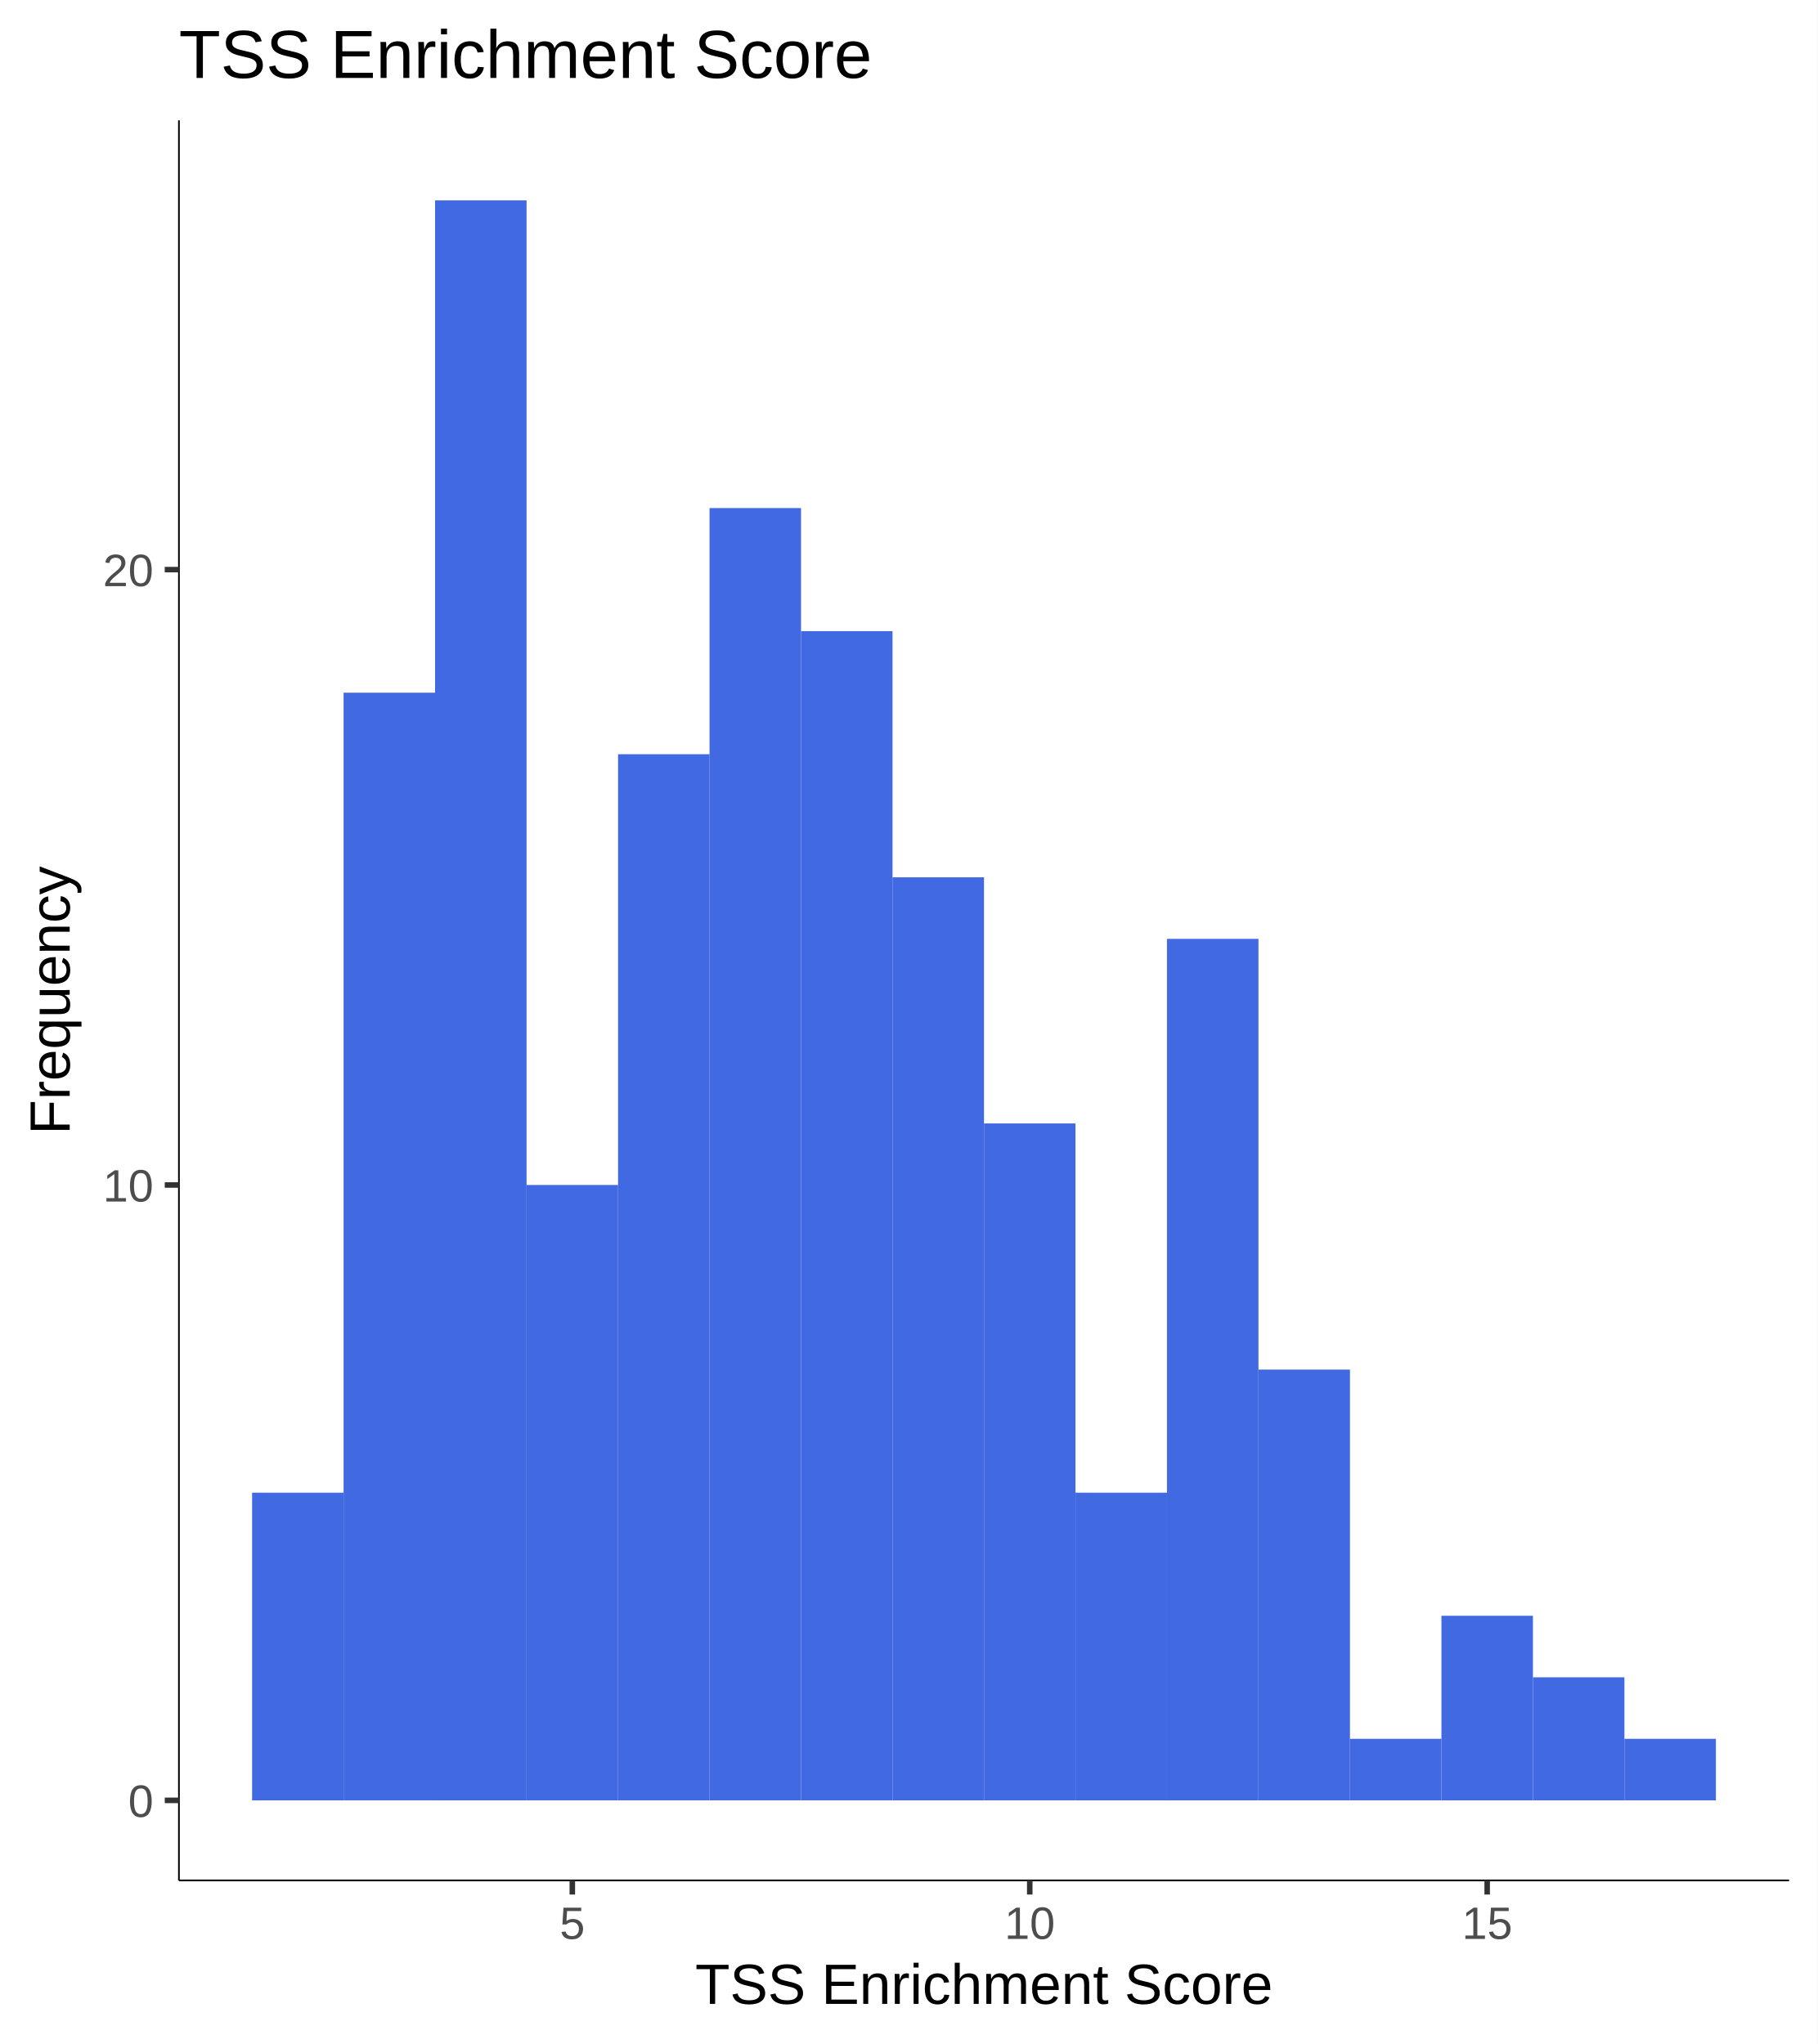
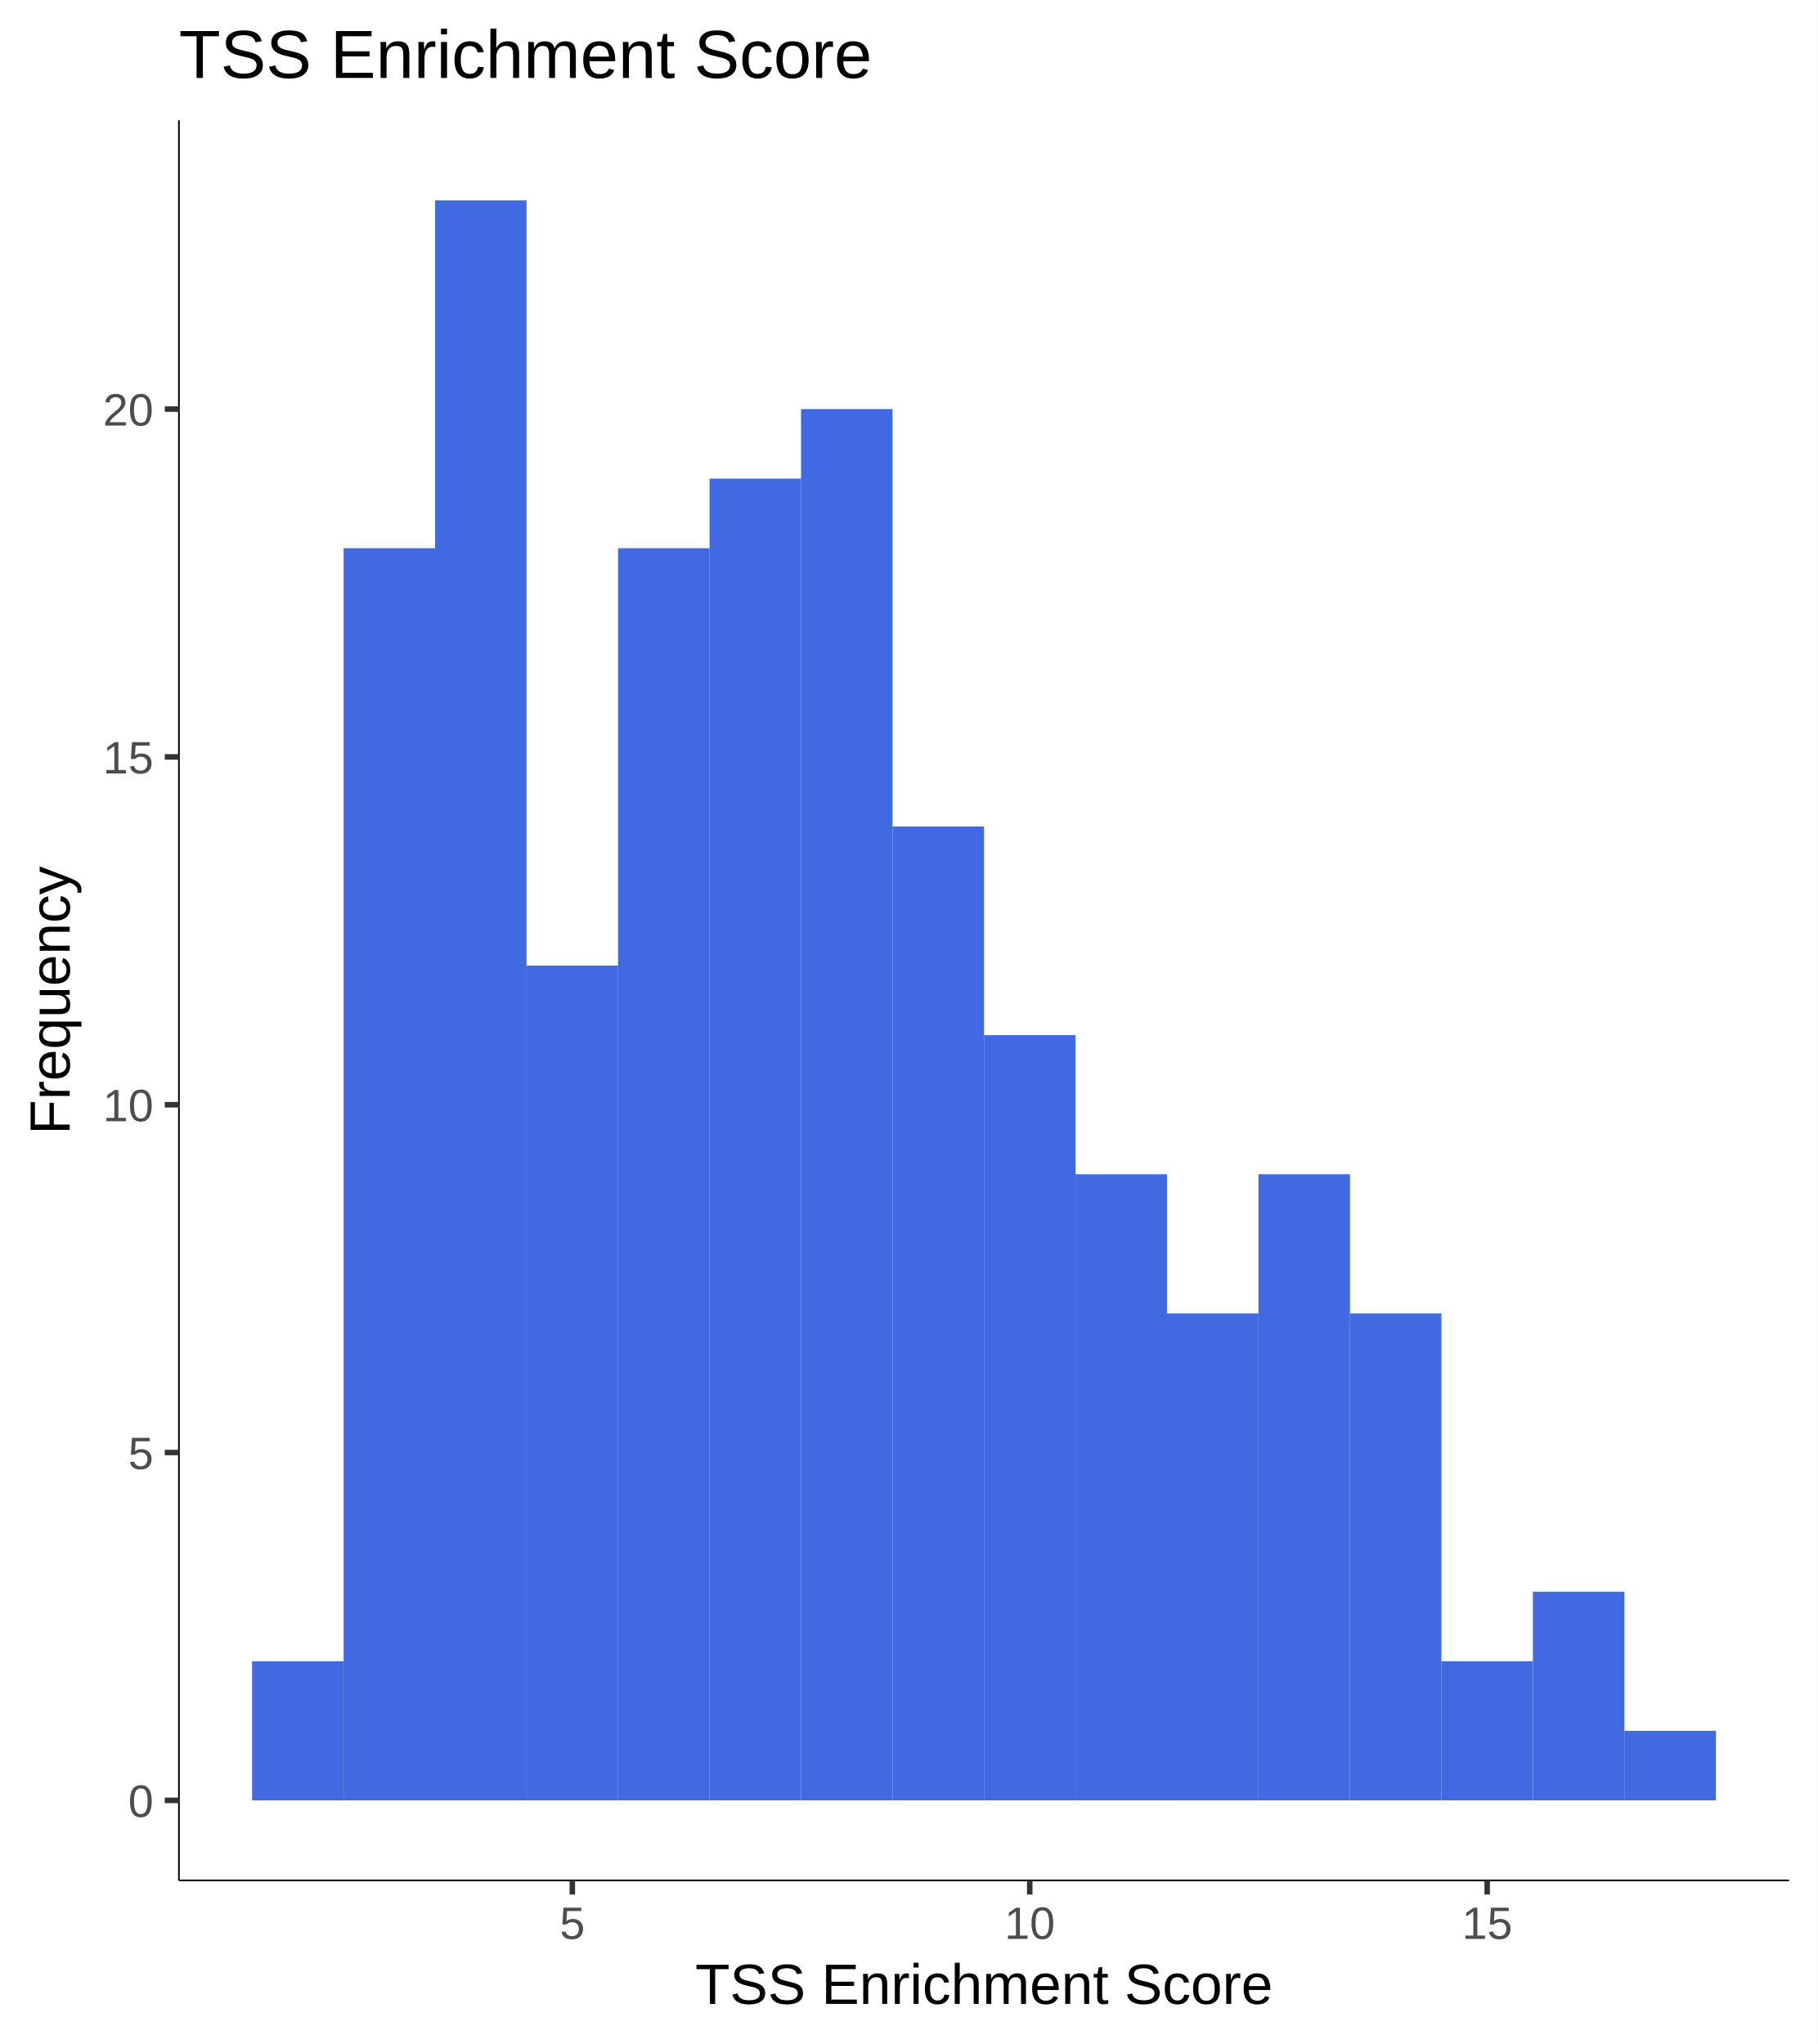
<svg xmlns="http://www.w3.org/2000/svg" class="svglite" width="576.00pt" height="648.00pt" viewBox="0 0 576.00 648.00">
  <defs>
    <style type="text/css">
    .svglite line, .svglite polyline, .svglite polygon, .svglite path, .svglite rect, .svglite circle {
      fill: none;
      stroke: #000000;
      stroke-linecap: round;
      stroke-linejoin: round;
      stroke-miterlimit: 10.00;
    }
  </style>
  </defs>
  <rect width="100%" height="100%" style="stroke: none; fill: #FFFFFF;" />
  <defs>
    <clipPath id="cpMC4wMHw1NzYuMDB8MC4wMHw2NDguMDA=">
      <rect x="0.00" y="0.00" width="576.00" height="648.00" />
    </clipPath>
  </defs>
  <g clip-path="url(#cpMC4wMHw1NzYuMDB8MC4wMHw2NDguMDA=)">
    <rect x="0" y="0.00" width="576.00" height="648.00" style="stroke-width: 1.75; stroke: #FFFFFF; fill: #FFFFFF;" />
  </g>
  <defs>
    <clipPath id="cpNTYuNzF8NTY3LjAzfDM4LjE2fDU5Ni4xMw==">
      <rect x="56.71" y="38.16" width="510.33" height="557.96" />
    </clipPath>
  </defs>
  <g clip-path="url(#cpNTYuNzF8NTY3LjAzfDM4LjE2fDU5Ni4xMw==)">
    <rect x="56.71" y="38.16" width="510.33" height="557.96" style="stroke-width: 1.75; stroke: none; fill: #FFFFFF;" />
-     <rect x="79.90" y="473.22" width="29.00" height="97.55" style="stroke-width: 1.07; stroke: none; stroke-linecap: square; stroke-linejoin: miter; fill: #4169E1;" />
-     <rect x="108.90" y="219.60" width="29.00" height="351.16" style="stroke-width: 1.07; stroke: none; stroke-linecap: square; stroke-linejoin: miter; fill: #4169E1;" />
+     <rect x="79.90" y="526.66" width="29.00" height="44.11" style="stroke-width: 1.07; stroke: none; stroke-linecap: square; stroke-linejoin: miter; fill: #4169E1;" />
+     <rect x="108.90" y="173.80" width="29.00" height="396.97" style="stroke-width: 1.07; stroke: none; stroke-linecap: square; stroke-linejoin: miter; fill: #4169E1;" />
    <rect x="137.89" y="63.53" width="29.00" height="507.24" style="stroke-width: 1.07; stroke: none; stroke-linecap: square; stroke-linejoin: miter; fill: #4169E1;" />
-     <rect x="166.89" y="375.67" width="29.00" height="195.09" style="stroke-width: 1.07; stroke: none; stroke-linecap: square; stroke-linejoin: miter; fill: #4169E1;" />
-     <rect x="195.89" y="239.11" width="29.00" height="331.65" style="stroke-width: 1.07; stroke: none; stroke-linecap: square; stroke-linejoin: miter; fill: #4169E1;" />
-     <rect x="224.88" y="161.07" width="29.00" height="409.69" style="stroke-width: 1.07; stroke: none; stroke-linecap: square; stroke-linejoin: miter; fill: #4169E1;" />
-     <rect x="253.88" y="200.09" width="29.00" height="370.67" style="stroke-width: 1.07; stroke: none; stroke-linecap: square; stroke-linejoin: miter; fill: #4169E1;" />
-     <rect x="282.87" y="278.13" width="29.00" height="292.64" style="stroke-width: 1.07; stroke: none; stroke-linecap: square; stroke-linejoin: miter; fill: #4169E1;" />
-     <rect x="311.87" y="356.16" width="29.00" height="214.60" style="stroke-width: 1.07; stroke: none; stroke-linecap: square; stroke-linejoin: miter; fill: #4169E1;" />
-     <rect x="340.87" y="473.22" width="29.00" height="97.55" style="stroke-width: 1.07; stroke: none; stroke-linecap: square; stroke-linejoin: miter; fill: #4169E1;" />
-     <rect x="369.86" y="297.64" width="29.00" height="273.13" style="stroke-width: 1.07; stroke: none; stroke-linecap: square; stroke-linejoin: miter; fill: #4169E1;" />
-     <rect x="398.86" y="434.20" width="29.00" height="136.56" style="stroke-width: 1.07; stroke: none; stroke-linecap: square; stroke-linejoin: miter; fill: #4169E1;" />
-     <rect x="427.85" y="551.25" width="29.00" height="19.51" style="stroke-width: 1.07; stroke: none; stroke-linecap: square; stroke-linejoin: miter; fill: #4169E1;" />
-     <rect x="456.85" y="512.24" width="29.00" height="58.53" style="stroke-width: 1.07; stroke: none; stroke-linecap: square; stroke-linejoin: miter; fill: #4169E1;" />
-     <rect x="485.85" y="531.75" width="29.00" height="39.02" style="stroke-width: 1.07; stroke: none; stroke-linecap: square; stroke-linejoin: miter; fill: #4169E1;" />
-     <rect x="514.84" y="551.25" width="29.00" height="19.51" style="stroke-width: 1.07; stroke: none; stroke-linecap: square; stroke-linejoin: miter; fill: #4169E1;" />
+     <rect x="166.89" y="306.12" width="29.00" height="264.65" style="stroke-width: 1.07; stroke: none; stroke-linecap: square; stroke-linejoin: miter; fill: #4169E1;" />
+     <rect x="195.89" y="173.80" width="29.00" height="396.97" style="stroke-width: 1.07; stroke: none; stroke-linecap: square; stroke-linejoin: miter; fill: #4169E1;" />
+     <rect x="224.88" y="151.74" width="29.00" height="419.02" style="stroke-width: 1.07; stroke: none; stroke-linecap: square; stroke-linejoin: miter; fill: #4169E1;" />
+     <rect x="253.88" y="129.69" width="29.00" height="441.08" style="stroke-width: 1.07; stroke: none; stroke-linecap: square; stroke-linejoin: miter; fill: #4169E1;" />
+     <rect x="282.87" y="262.01" width="29.00" height="308.75" style="stroke-width: 1.07; stroke: none; stroke-linecap: square; stroke-linejoin: miter; fill: #4169E1;" />
+     <rect x="311.87" y="328.17" width="29.00" height="242.59" style="stroke-width: 1.07; stroke: none; stroke-linecap: square; stroke-linejoin: miter; fill: #4169E1;" />
+     <rect x="340.87" y="372.28" width="29.00" height="198.48" style="stroke-width: 1.07; stroke: none; stroke-linecap: square; stroke-linejoin: miter; fill: #4169E1;" />
+     <rect x="369.86" y="416.39" width="29.00" height="154.38" style="stroke-width: 1.07; stroke: none; stroke-linecap: square; stroke-linejoin: miter; fill: #4169E1;" />
+     <rect x="398.86" y="372.28" width="29.00" height="198.48" style="stroke-width: 1.07; stroke: none; stroke-linecap: square; stroke-linejoin: miter; fill: #4169E1;" />
+     <rect x="427.85" y="416.39" width="29.00" height="154.38" style="stroke-width: 1.07; stroke: none; stroke-linecap: square; stroke-linejoin: miter; fill: #4169E1;" />
+     <rect x="456.85" y="526.66" width="29.00" height="44.11" style="stroke-width: 1.07; stroke: none; stroke-linecap: square; stroke-linejoin: miter; fill: #4169E1;" />
+     <rect x="485.85" y="504.60" width="29.00" height="66.16" style="stroke-width: 1.07; stroke: none; stroke-linecap: square; stroke-linejoin: miter; fill: #4169E1;" />
+     <rect x="514.84" y="548.71" width="29.00" height="22.05" style="stroke-width: 1.07; stroke: none; stroke-linecap: square; stroke-linejoin: miter; fill: #4169E1;" />
  </g>
  <g clip-path="url(#cpMC4wMHw1NzYuMDB8MC4wMHw2NDguMDA=)">
    <polyline points="56.71,596.13 56.71,38.16 " style="stroke-width: 0.53; stroke-linecap: butt;" />
    <text x="48.64" y="576.01" text-anchor="end" style="font-size: 14.40px; fill: #4D4D4D; font-family: Arimo;" textLength="9.16px" lengthAdjust="spacingAndGlyphs">0</text>
-     <text x="48.64" y="380.92" text-anchor="end" style="font-size: 14.40px; fill: #4D4D4D; font-family: Arimo;" textLength="18.32px" lengthAdjust="spacingAndGlyphs">10</text>
-     <text x="48.64" y="185.83" text-anchor="end" style="font-size: 14.40px; fill: #4D4D4D; font-family: Arimo;" textLength="18.32px" lengthAdjust="spacingAndGlyphs">20</text>
+     <text x="48.64" y="465.74" text-anchor="end" style="font-size: 14.40px; fill: #4D4D4D; font-family: Arimo;" textLength="9.16px" lengthAdjust="spacingAndGlyphs">5</text>
+     <text x="48.64" y="355.47" text-anchor="end" style="font-size: 14.40px; fill: #4D4D4D; font-family: Arimo;" textLength="18.32px" lengthAdjust="spacingAndGlyphs">10</text>
+     <text x="48.64" y="245.20" text-anchor="end" style="font-size: 14.40px; fill: #4D4D4D; font-family: Arimo;" textLength="18.32px" lengthAdjust="spacingAndGlyphs">15</text>
+     <text x="48.64" y="134.93" text-anchor="end" style="font-size: 14.40px; fill: #4D4D4D; font-family: Arimo;" textLength="18.32px" lengthAdjust="spacingAndGlyphs">20</text>
    <polyline points="52.22,570.76 56.71,570.76 " style="stroke-width: 1.75; stroke: #333333; stroke-linecap: butt;" />
-     <polyline points="52.22,375.67 56.71,375.67 " style="stroke-width: 1.75; stroke: #333333; stroke-linecap: butt;" />
-     <polyline points="52.22,180.58 56.71,180.58 " style="stroke-width: 1.75; stroke: #333333; stroke-linecap: butt;" />
+     <polyline points="52.22,460.49 56.71,460.49 " style="stroke-width: 1.75; stroke: #333333; stroke-linecap: butt;" />
+     <polyline points="52.22,350.23 56.71,350.23 " style="stroke-width: 1.75; stroke: #333333; stroke-linecap: butt;" />
+     <polyline points="52.22,239.96 56.71,239.96 " style="stroke-width: 1.75; stroke: #333333; stroke-linecap: butt;" />
+     <polyline points="52.22,129.69 56.71,129.69 " style="stroke-width: 1.75; stroke: #333333; stroke-linecap: butt;" />
    <polyline points="56.71,596.13 567.03,596.13 " style="stroke-width: 0.53; stroke-linecap: butt;" />
    <polyline points="181.39,600.61 181.39,596.13 " style="stroke-width: 1.75; stroke: #333333; stroke-linecap: butt;" />
    <polyline points="326.37,600.61 326.37,596.13 " style="stroke-width: 1.75; stroke: #333333; stroke-linecap: butt;" />
    <polyline points="471.35,600.61 471.35,596.13 " style="stroke-width: 1.75; stroke: #333333; stroke-linecap: butt;" />
    <text x="181.39" y="614.69" text-anchor="middle" style="font-size: 14.40px; fill: #4D4D4D; font-family: Arimo;" textLength="9.16px" lengthAdjust="spacingAndGlyphs">5</text>
    <text x="326.37" y="614.69" text-anchor="middle" style="font-size: 14.40px; fill: #4D4D4D; font-family: Arimo;" textLength="18.32px" lengthAdjust="spacingAndGlyphs">10</text>
    <text x="471.35" y="614.69" text-anchor="middle" style="font-size: 14.40px; fill: #4D4D4D; font-family: Arimo;" textLength="18.32px" lengthAdjust="spacingAndGlyphs">15</text>
    <text x="311.87" y="635.29" text-anchor="middle" style="font-size: 18.00px; font-family: Arimo;" textLength="199.27px" lengthAdjust="spacingAndGlyphs">TSS Enrichment Score</text>
    <text transform="translate(22.09,317.15) rotate(-90)" text-anchor="middle" style="font-size: 18.00px; font-family: Arimo;" textLength="92.99px" lengthAdjust="spacingAndGlyphs">Frequency</text>
    <text x="56.71" y="24.71" style="font-size: 21.60px; font-family: Arimo;" textLength="239.05px" lengthAdjust="spacingAndGlyphs">TSS Enrichment Score</text>
  </g>
</svg>
